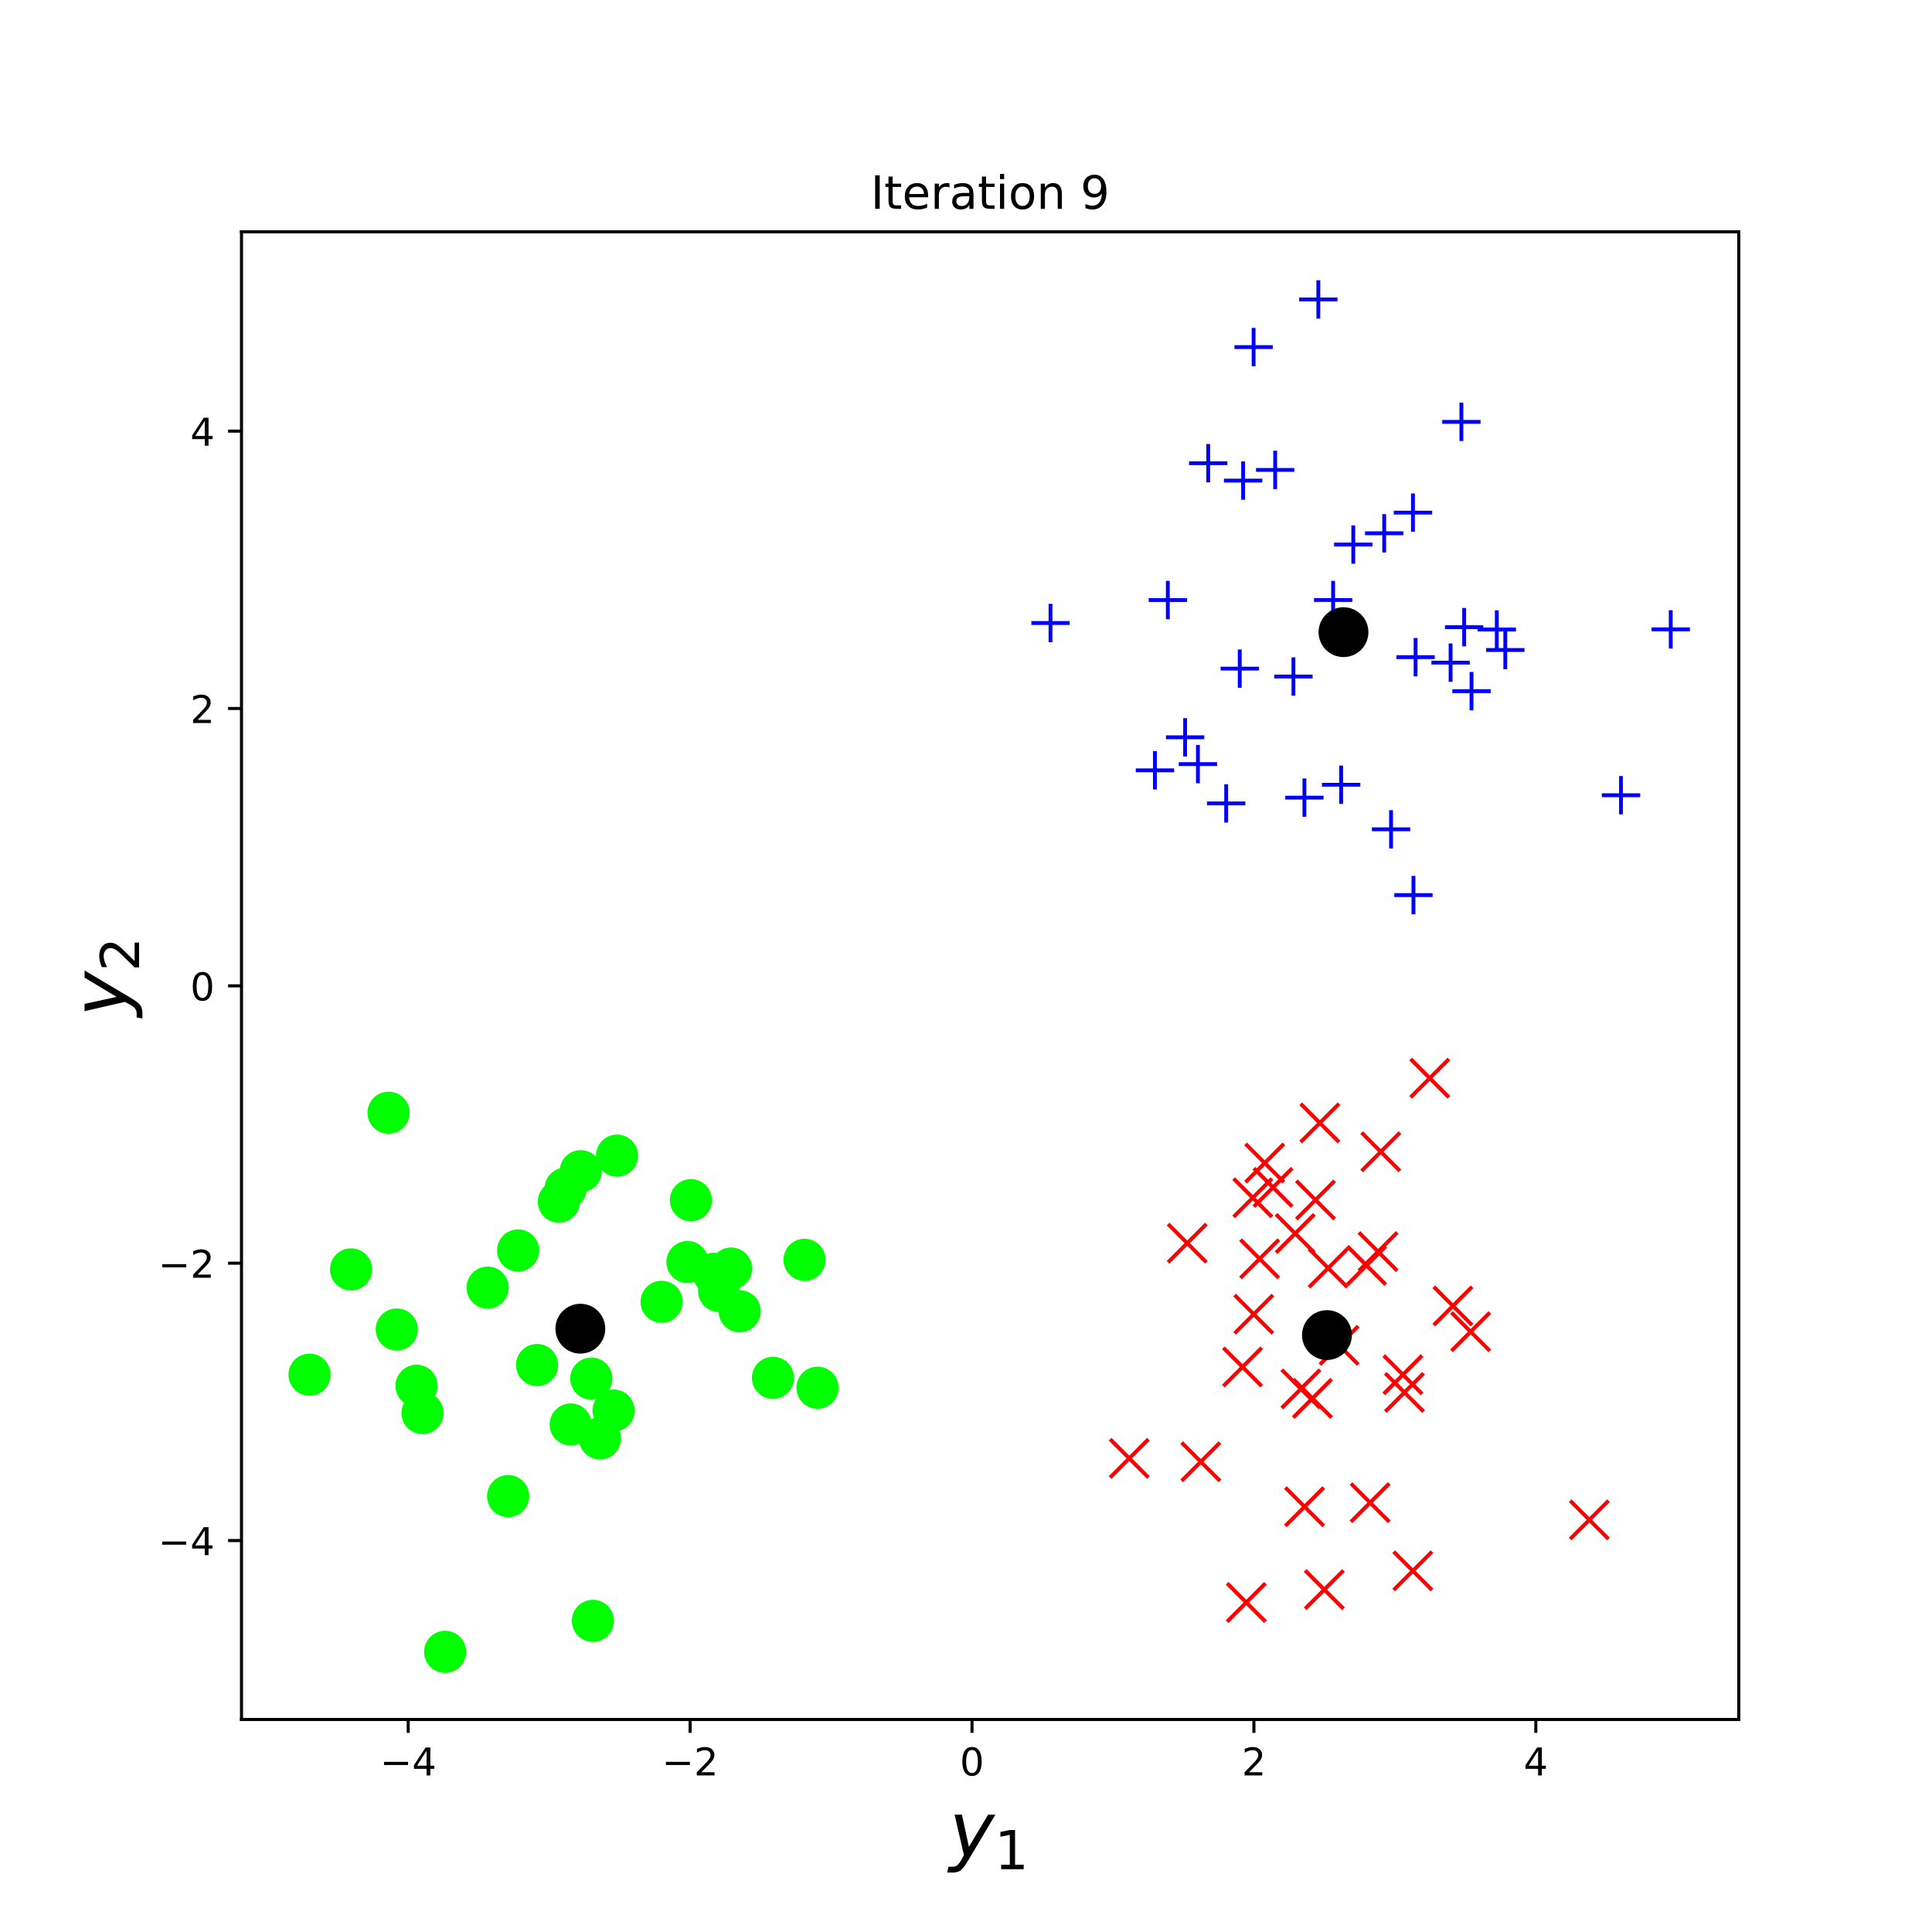
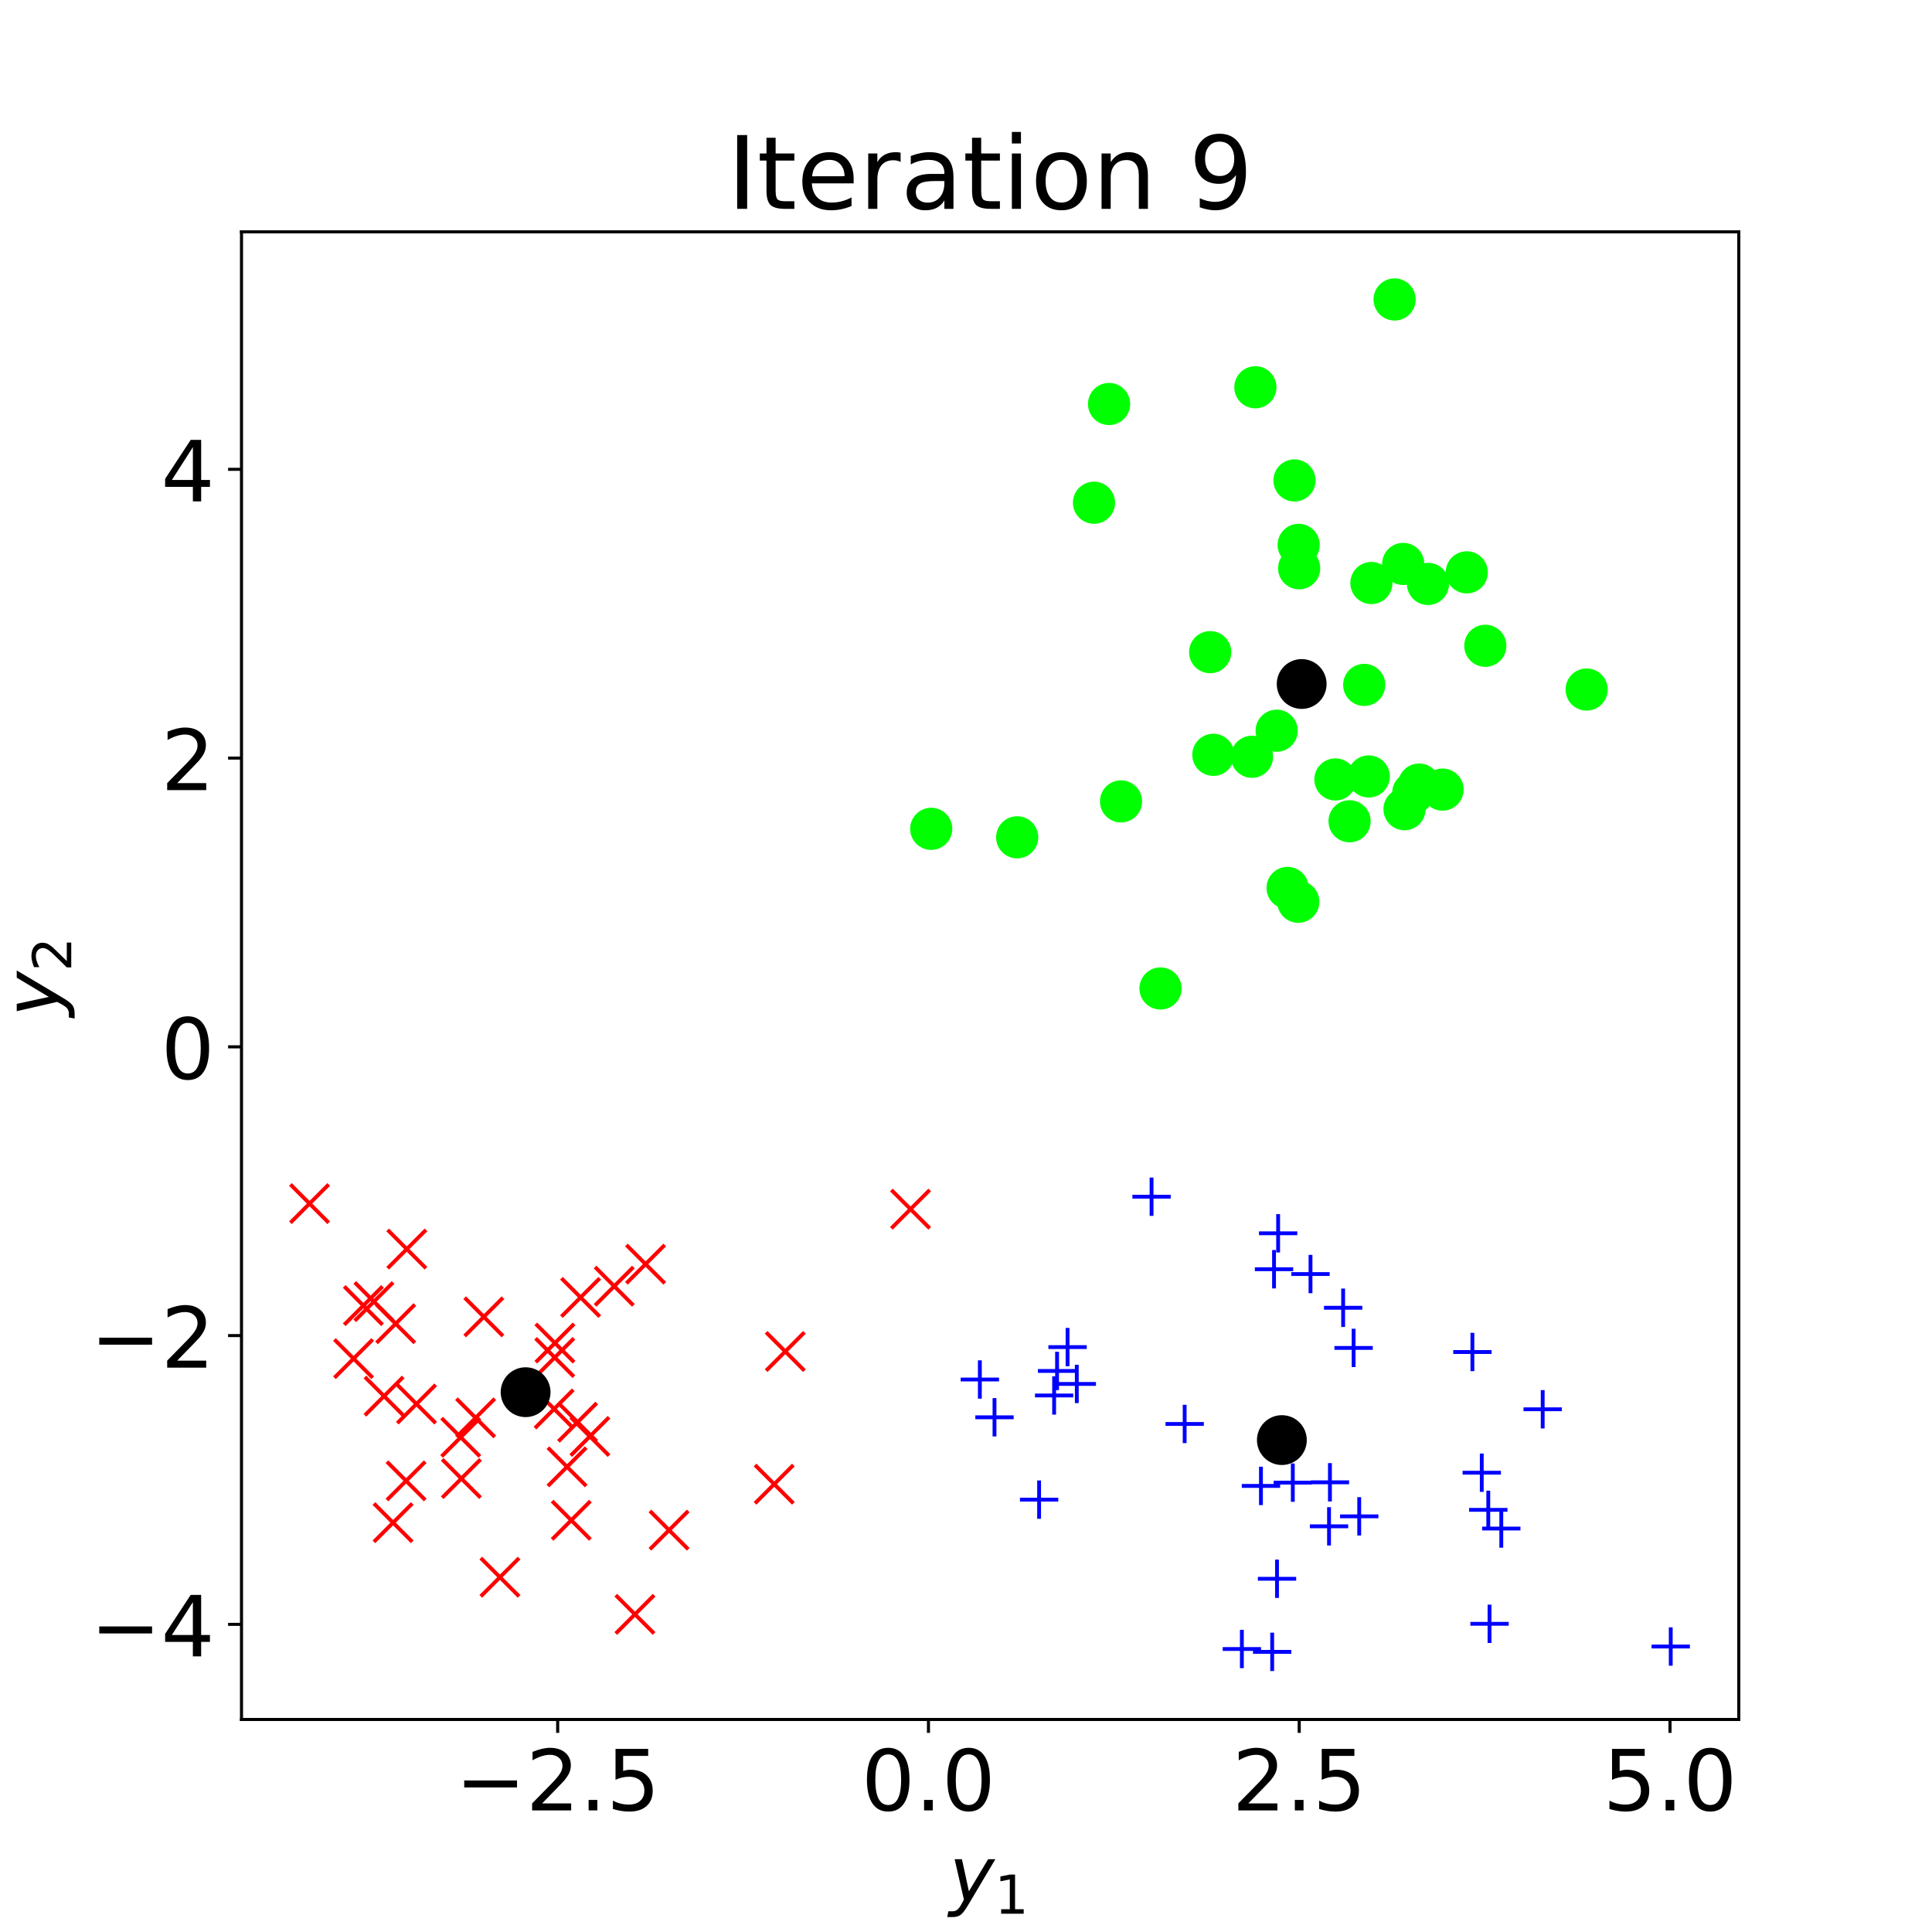
<svg xmlns="http://www.w3.org/2000/svg" xmlns:xlink="http://www.w3.org/1999/xlink" width="504pt" height="504pt" viewBox="0 0 504 504" version="1.1">
  <defs>
    <style type="text/css">*{stroke-linejoin: round; stroke-linecap: butt}</style>
  </defs>
  <g id="figure_1">
    <g id="patch_1">
      <path d="M 0 504  L 504 504  L 504 0  L 0 0  L 0 504  z " style="fill: none" />
    </g>
    <g id="axes_1">
      <g id="patch_2">
        <path d="M 63 448.56  L 453.6 448.56  L 453.6 60.48  L 63 60.48  L 63 448.56  z " style="fill: none" />
      </g>
      <g id="matplotlib.axis_1">
        <g id="xtick_1">
          <g id="line2d_1">
            <defs>
-               <path id="m173b44e9a0" d="M 0 0  L 0 3.5  " style="stroke: #000000; stroke-width: 0.8" />
+               <path id="m9a3b5de19d" d="M 0 0  L 0 3.5  " style="stroke: #000000; stroke-width: 0.8" />
            </defs>
            <g>
-               <use xlink:href="#m173b44e9a0" x="106.492" y="448.56" style="stroke: #000000; stroke-width: 0.8" />
+               <use xlink:href="#m9a3b5de19d" x="145.482" y="448.56" style="stroke: #000000; stroke-width: 0.8" />
            </g>
          </g>
          <g id="text_1">
-             <g transform="translate(99.12061 463.1584) scale(0.1 -0.1)">
+             <g transform="translate(118.7712 472.2766) scale(0.22 -0.22)">
              <defs>
                <path id="DejaVuSans-2212" d="M 678 2272  L 4684 2272  L 4684 1741  L 678 1741  L 678 2272  z " transform="scale(0.015625)" />
-                 <path id="DejaVuSans-34" d="M 2419 4116  L 825 1625  L 2419 1625  L 2419 4116  z M 2253 4666  L 3047 4666  L 3047 1625  L 3713 1625  L 3713 1100  L 3047 1100  L 3047 0  L 2419 0  L 2419 1100  L 313 1100  L 313 1709  L 2253 4666  z " transform="scale(0.015625)" />
-               </defs>
-               <use xlink:href="#DejaVuSans-2212" />
-               <use xlink:href="#DejaVuSans-34" x="83.789" />
-             </g>
-           </g>
-         </g>
-         <g id="xtick_2">
-           <g id="line2d_2">
-             <g>
-               <use xlink:href="#m173b44e9a0" x="180.03" y="448.56" style="stroke: #000000; stroke-width: 0.8" />
-             </g>
-           </g>
-           <g id="text_2">
-             <g transform="translate(172.6587 463.1584) scale(0.1 -0.1)">
-               <defs>
                <path id="DejaVuSans-32" d="M 1228 531  L 3431 531  L 3431 0  L 469 0  L 469 531  Q 828 903 1448 1529  Q 2069 2156 2228 2338  Q 2531 2678 2651 2914  Q 2772 3150 2772 3378  Q 2772 3750 2511 3984  Q 2250 4219 1831 4219  Q 1534 4219 1204 4116  Q 875 4013 500 3803  L 500 4441  Q 881 4594 1212 4672  Q 1544 4750 1819 4750  Q 2544 4750 2975 4387  Q 3406 4025 3406 3419  Q 3406 3131 3298 2873  Q 3191 2616 2906 2266  Q 2828 2175 2409 1742  Q 1991 1309 1228 531  z " transform="scale(0.015625)" />
+                 <path id="DejaVuSans-2e" d="M 684 794  L 1344 794  L 1344 0  L 684 0  L 684 794  z " transform="scale(0.015625)" />
+                 <path id="DejaVuSans-35" d="M 691 4666  L 3169 4666  L 3169 4134  L 1269 4134  L 1269 2991  Q 1406 3038 1543 3061  Q 1681 3084 1819 3084  Q 2600 3084 3056 2656  Q 3513 2228 3513 1497  Q 3513 744 3044 326  Q 2575 -91 1722 -91  Q 1428 -91 1123 -41  Q 819 9 494 109  L 494 744  Q 775 591 1075 516  Q 1375 441 1709 441  Q 2250 441 2565 725  Q 2881 1009 2881 1497  Q 2881 1984 2565 2268  Q 2250 2553 1709 2553  Q 1456 2553 1204 2497  Q 953 2441 691 2322  L 691 4666  z " transform="scale(0.015625)" />
              </defs>
              <use xlink:href="#DejaVuSans-2212" />
              <use xlink:href="#DejaVuSans-32" x="83.789" />
-             </g>
-           </g>
-         </g>
-         <g id="xtick_3">
-           <g id="line2d_3">
-             <g>
-               <use xlink:href="#m173b44e9a0" x="253.568" y="448.56" style="stroke: #000000; stroke-width: 0.8" />
-             </g>
-           </g>
-           <g id="text_3">
-             <g transform="translate(250.3866 463.1584) scale(0.1 -0.1)">
+               <use xlink:href="#DejaVuSans-2e" x="147.412" />
+               <use xlink:href="#DejaVuSans-35" x="179.199" />
+             </g>
+           </g>
+         </g>
+         <g id="xtick_2">
+           <g id="line2d_2">
+             <g>
+               <use xlink:href="#m9a3b5de19d" x="242.205" y="448.56" style="stroke: #000000; stroke-width: 0.8" />
+             </g>
+           </g>
+           <g id="text_2">
+             <g transform="translate(224.7119 472.2766) scale(0.22 -0.22)">
              <defs>
                <path id="DejaVuSans-30" d="M 2034 4250  Q 1547 4250 1301 3770  Q 1056 3291 1056 2328  Q 1056 1369 1301 889  Q 1547 409 2034 409  Q 2525 409 2770 889  Q 3016 1369 3016 2328  Q 3016 3291 2770 3770  Q 2525 4250 2034 4250  z M 2034 4750  Q 2819 4750 3233 4129  Q 3647 3509 3647 2328  Q 3647 1150 3233 529  Q 2819 -91 2034 -91  Q 1250 -91 836 529  Q 422 1150 422 2328  Q 422 3509 836 4129  Q 1250 4750 2034 4750  z " transform="scale(0.015625)" />
              </defs>
              <use xlink:href="#DejaVuSans-30" />
+               <use xlink:href="#DejaVuSans-2e" x="63.623" />
+               <use xlink:href="#DejaVuSans-30" x="95.41" />
+             </g>
+           </g>
+         </g>
+         <g id="xtick_3">
+           <g id="line2d_3">
+             <g>
+               <use xlink:href="#m9a3b5de19d" x="338.928" y="448.56" style="stroke: #000000; stroke-width: 0.8" />
+             </g>
+           </g>
+           <g id="text_3">
+             <g transform="translate(321.435 472.2766) scale(0.22 -0.22)">
+               <use xlink:href="#DejaVuSans-32" />
+               <use xlink:href="#DejaVuSans-2e" x="63.623" />
+               <use xlink:href="#DejaVuSans-35" x="95.41" />
            </g>
          </g>
        </g>
        <g id="xtick_4">
          <g id="line2d_4">
            <g>
-               <use xlink:href="#m173b44e9a0" x="327.106" y="448.56" style="stroke: #000000; stroke-width: 0.8" />
+               <use xlink:href="#m9a3b5de19d" x="435.651" y="448.56" style="stroke: #000000; stroke-width: 0.8" />
            </g>
          </g>
          <g id="text_4">
-             <g transform="translate(323.9247 463.1584) scale(0.1 -0.1)">
-               <use xlink:href="#DejaVuSans-32" />
-             </g>
-           </g>
-         </g>
-         <g id="xtick_5">
-           <g id="line2d_5">
-             <g>
-               <use xlink:href="#m173b44e9a0" x="400.644" y="448.56" style="stroke: #000000; stroke-width: 0.8" />
-             </g>
-           </g>
-           <g id="text_5">
-             <g transform="translate(397.4627 463.1584) scale(0.1 -0.1)">
-               <use xlink:href="#DejaVuSans-34" />
-             </g>
-           </g>
-         </g>
-         <g id="text_6">
-           <g transform="translate(247.6 484.3944) scale(0.2 -0.2)">
+             <g transform="translate(418.158 472.2766) scale(0.22 -0.22)">
+               <use xlink:href="#DejaVuSans-35" />
+               <use xlink:href="#DejaVuSans-2e" x="63.623" />
+               <use xlink:href="#DejaVuSans-30" x="95.41" />
+             </g>
+           </g>
+         </g>
+         <g id="text_5">
+           <g transform="translate(247.6 496.0081) scale(0.2 -0.2)">
            <defs>
              <path id="DejaVuSans-Oblique-79" d="M 1588 -325  Q 1188 -997 936 -1164  Q 684 -1331 294 -1331  L -159 -1331  L -63 -850  L 269 -850  Q 509 -850 678 -719  Q 847 -588 1056 -206  L 1234 128  L 459 3500  L 1069 3500  L 1650 819  L 3256 3500  L 3859 3500  L 1588 -325  z " transform="scale(0.015625)" />
              <path id="DejaVuSans-31" d="M 794 531  L 1825 531  L 1825 4091  L 703 3866  L 703 4441  L 1819 4666  L 2450 4666  L 2450 531  L 3481 531  L 3481 0  L 794 0  L 794 531  z " transform="scale(0.015625)" />
            </defs>
            <use xlink:href="#DejaVuSans-Oblique-79" transform="translate(0 0.3125)" />
            <use xlink:href="#DejaVuSans-31" transform="translate(59.17969 -16.09375) scale(0.7)" />
          </g>
        </g>
      </g>
      <g id="matplotlib.axis_2">
        <g id="ytick_1">
-           <g id="line2d_6">
+           <g id="line2d_5">
            <defs>
-               <path id="m5b0fcaba72" d="M 0 0  L -3.5 0  " style="stroke: #000000; stroke-width: 0.8" />
+               <path id="mc7e57c164e" d="M 0 0  L -3.5 0  " style="stroke: #000000; stroke-width: 0.8" />
            </defs>
            <g>
-               <use xlink:href="#m5b0fcaba72" x="63" y="401.885" style="stroke: #000000; stroke-width: 0.8" />
-             </g>
-           </g>
-           <g id="text_7">
-             <g transform="translate(41.25781 405.6845) scale(0.1 -0.1)">
+               <use xlink:href="#mc7e57c164e" x="63" y="423.74" style="stroke: #000000; stroke-width: 0.8" />
+             </g>
+           </g>
+           <g id="text_6">
+             <g transform="translate(23.56719 432.0988) scale(0.22 -0.22)">
+               <defs>
+                 <path id="DejaVuSans-34" d="M 2419 4116  L 825 1625  L 2419 1625  L 2419 4116  z M 2253 4666  L 3047 4666  L 3047 1625  L 3713 1625  L 3713 1100  L 3047 1100  L 3047 0  L 2419 0  L 2419 1100  L 313 1100  L 313 1709  L 2253 4666  z " transform="scale(0.015625)" />
+               </defs>
              <use xlink:href="#DejaVuSans-2212" />
              <use xlink:href="#DejaVuSans-34" x="83.789" />
            </g>
          </g>
        </g>
        <g id="ytick_2">
-           <g id="line2d_7">
-             <g>
-               <use xlink:href="#m5b0fcaba72" x="63" y="329.53" style="stroke: #000000; stroke-width: 0.8" />
-             </g>
-           </g>
-           <g id="text_8">
-             <g transform="translate(41.25781 333.3295) scale(0.1 -0.1)">
+           <g id="line2d_6">
+             <g>
+               <use xlink:href="#mc7e57c164e" x="63" y="348.414" style="stroke: #000000; stroke-width: 0.8" />
+             </g>
+           </g>
+           <g id="text_7">
+             <g transform="translate(23.56719 356.772) scale(0.22 -0.22)">
              <use xlink:href="#DejaVuSans-2212" />
              <use xlink:href="#DejaVuSans-32" x="83.789" />
            </g>
          </g>
        </g>
        <g id="ytick_3">
+           <g id="line2d_7">
+             <g>
+               <use xlink:href="#mc7e57c164e" x="63" y="273.087" style="stroke: #000000; stroke-width: 0.8" />
+             </g>
+           </g>
+           <g id="text_8">
+             <g transform="translate(42.0025 281.4452) scale(0.22 -0.22)">
+               <use xlink:href="#DejaVuSans-30" />
+             </g>
+           </g>
+         </g>
+         <g id="ytick_4">
          <g id="line2d_8">
            <g>
-               <use xlink:href="#m5b0fcaba72" x="63" y="257.175" style="stroke: #000000; stroke-width: 0.8" />
+               <use xlink:href="#mc7e57c164e" x="63" y="197.76" style="stroke: #000000; stroke-width: 0.8" />
            </g>
          </g>
          <g id="text_9">
-             <g transform="translate(49.6375 260.9744) scale(0.1 -0.1)">
-               <use xlink:href="#DejaVuSans-30" />
-             </g>
-           </g>
-         </g>
-         <g id="ytick_4">
+             <g transform="translate(42.0025 206.1184) scale(0.22 -0.22)">
+               <use xlink:href="#DejaVuSans-32" />
+             </g>
+           </g>
+         </g>
+         <g id="ytick_5">
          <g id="line2d_9">
            <g>
-               <use xlink:href="#m5b0fcaba72" x="63" y="184.82" style="stroke: #000000; stroke-width: 0.8" />
+               <use xlink:href="#mc7e57c164e" x="63" y="122.433" style="stroke: #000000; stroke-width: 0.8" />
            </g>
          </g>
          <g id="text_10">
-             <g transform="translate(49.6375 188.6193) scale(0.1 -0.1)">
-               <use xlink:href="#DejaVuSans-32" />
-             </g>
-           </g>
-         </g>
-         <g id="ytick_5">
-           <g id="line2d_10">
-             <g>
-               <use xlink:href="#m5b0fcaba72" x="63" y="112.465" style="stroke: #000000; stroke-width: 0.8" />
-             </g>
-           </g>
-           <g id="text_11">
-             <g transform="translate(49.6375 116.2642) scale(0.1 -0.1)">
+             <g transform="translate(42.0025 130.7917) scale(0.22 -0.22)">
              <use xlink:href="#DejaVuSans-34" />
            </g>
          </g>
        </g>
-         <g id="text_12">
-           <g transform="translate(33.05781 265.22) rotate(-90) scale(0.2 -0.2)">
+         <g id="text_11">
+           <g transform="translate(15.36719 265.22) rotate(-90) scale(0.2 -0.2)">
            <use xlink:href="#DejaVuSans-Oblique-79" transform="translate(0 0.3125)" />
            <use xlink:href="#DejaVuSans-32" transform="translate(59.17969 -16.09375) scale(0.7)" />
          </g>
        </g>
      </g>
+       <g id="line2d_10">
+         <defs>
+           <path id="mce2ac45ebb" d="M -5 5  L 5 -5  M -5 -5  L 5 5  " style="stroke: #ff0000" />
+         </defs>
+         <g clip-path="url(#pfee8e8f209)">
+           <use xlink:href="#mce2ac45ebb" x="80.755" y="313.983" style="fill: #ff0000; stroke: #ff0000" />
+           <use xlink:href="#mce2ac45ebb" x="106.123" y="325.842" style="fill: #ff0000; stroke: #ff0000" />
+           <use xlink:href="#mce2ac45ebb" x="151.458" y="338.456" style="fill: #ff0000; stroke: #ff0000" />
+           <use xlink:href="#mce2ac45ebb" x="160.236" y="335.532" style="fill: #ff0000; stroke: #ff0000" />
+           <use xlink:href="#mce2ac45ebb" x="97.544" y="339.553" style="fill: #ff0000; stroke: #ff0000" />
+           <use xlink:href="#mce2ac45ebb" x="165.638" y="421.133" style="fill: #ff0000; stroke: #ff0000" />
+           <use xlink:href="#mce2ac45ebb" x="201.968" y="387.176" style="fill: #ff0000; stroke: #ff0000" />
+           <use xlink:href="#mce2ac45ebb" x="120.193" y="374.937" style="fill: #ff0000; stroke: #ff0000" />
+           <use xlink:href="#mce2ac45ebb" x="144.713" y="354.129" style="fill: #ff0000; stroke: #ff0000" />
+           <use xlink:href="#mce2ac45ebb" x="144.769" y="350.359" style="fill: #ff0000; stroke: #ff0000" />
+           <use xlink:href="#mce2ac45ebb" x="204.854" y="352.562" style="fill: #ff0000; stroke: #ff0000" />
+           <use xlink:href="#mce2ac45ebb" x="108.648" y="366.253" style="fill: #ff0000; stroke: #ff0000" />
+           <use xlink:href="#mce2ac45ebb" x="92.234" y="354.42" style="fill: #ff0000; stroke: #ff0000" />
+           <use xlink:href="#mce2ac45ebb" x="103.222" y="345.316" style="fill: #ff0000; stroke: #ff0000" />
+           <use xlink:href="#mce2ac45ebb" x="153.877" y="374.718" style="fill: #ff0000; stroke: #ff0000" />
+           <use xlink:href="#mce2ac45ebb" x="124.075" y="369.872" style="fill: #ff0000; stroke: #ff0000" />
+           <use xlink:href="#mce2ac45ebb" x="102.544" y="397.218" style="fill: #ff0000; stroke: #ff0000" />
+           <use xlink:href="#mce2ac45ebb" x="130.416" y="411.446" style="fill: #ff0000; stroke: #ff0000" />
+           <use xlink:href="#mce2ac45ebb" x="100.187" y="364.207" style="fill: #ff0000; stroke: #ff0000" />
+           <use xlink:href="#mce2ac45ebb" x="120.358" y="385.708" style="fill: #ff0000; stroke: #ff0000" />
+           <use xlink:href="#mce2ac45ebb" x="150.677" y="371.005" style="fill: #ff0000; stroke: #ff0000" />
+           <use xlink:href="#mce2ac45ebb" x="147.925" y="382.656" style="fill: #ff0000; stroke: #ff0000" />
+           <use xlink:href="#mce2ac45ebb" x="144.554" y="367.555" style="fill: #ff0000; stroke: #ff0000" />
+           <use xlink:href="#mce2ac45ebb" x="94.791" y="340.59" style="fill: #ff0000; stroke: #ff0000" />
+           <use xlink:href="#mce2ac45ebb" x="237.531" y="315.43" style="fill: #ff0000; stroke: #ff0000" />
+           <use xlink:href="#mce2ac45ebb" x="105.936" y="386.308" style="fill: #ff0000; stroke: #ff0000" />
+           <use xlink:href="#mce2ac45ebb" x="168.411" y="329.776" style="fill: #ff0000; stroke: #ff0000" />
+           <use xlink:href="#mce2ac45ebb" x="126.216" y="343.526" style="fill: #ff0000; stroke: #ff0000" />
+           <use xlink:href="#mce2ac45ebb" x="149.022" y="396.592" style="fill: #ff0000; stroke: #ff0000" />
+           <use xlink:href="#mce2ac45ebb" x="174.541" y="399.163" style="fill: #ff0000; stroke: #ff0000" />
+         </g>
+       </g>
      <g id="line2d_11">
        <defs>
-           <path id="m27176078f1" d="M -5 5  L 5 -5  M -5 -5  L 5 5  " style="stroke: #ff0000" />
+           <path id="m5861efdb1b" d="M 0 5  C 1.326 5 2.598 4.473 3.536 3.536  C 4.473 2.598 5 1.326 5 0  C 5 -1.326 4.473 -2.598 3.536 -3.536  C 2.598 -4.473 1.326 -5 0 -5  C -1.326 -5 -2.598 -4.473 -3.536 -3.536  C -4.473 -2.598 -5 -1.326 -5 0  C -5 1.326 -4.473 2.598 -3.536 3.536  C -2.598 4.473 -1.326 5 0 5  z " style="stroke: #00ff00" />
        </defs>
-         <g clip-path="url(#p0bd01f7eab)">
-           <use xlink:href="#m27176078f1" x="343.177" y="313.03" style="fill: #ff0000; stroke: #ff0000" />
-           <use xlink:href="#m27176078f1" x="329.929" y="303.399" style="fill: #ff0000; stroke: #ff0000" />
-           <use xlink:href="#m27176078f1" x="359.493" y="326.508" style="fill: #ff0000; stroke: #ff0000" />
-           <use xlink:href="#m27176078f1" x="326.811" y="312.461" style="fill: #ff0000; stroke: #ff0000" />
-           <use xlink:href="#m27176078f1" x="327.068" y="342.84" style="fill: #ff0000; stroke: #ff0000" />
-           <use xlink:href="#m27176078f1" x="349.322" y="350.949" style="fill: #ff0000; stroke: #ff0000" />
-           <use xlink:href="#m27176078f1" x="328.606" y="328.388" style="fill: #ff0000; stroke: #ff0000" />
-           <use xlink:href="#m27176078f1" x="372.982" y="281.261" style="fill: #ff0000; stroke: #ff0000" />
-           <use xlink:href="#m27176078f1" x="342.373" y="364.794" style="fill: #ff0000; stroke: #ff0000" />
-           <use xlink:href="#m27176078f1" x="357.422" y="392.001" style="fill: #ff0000; stroke: #ff0000" />
-           <use xlink:href="#m27176078f1" x="294.593" y="380.44" style="fill: #ff0000; stroke: #ff0000" />
-           <use xlink:href="#m27176078f1" x="337.881" y="321.783" style="fill: #ff0000; stroke: #ff0000" />
-           <use xlink:href="#m27176078f1" x="366.382" y="363.246" style="fill: #ff0000; stroke: #ff0000" />
-           <use xlink:href="#m27176078f1" x="313.257" y="381.326" style="fill: #ff0000; stroke: #ff0000" />
-           <use xlink:href="#m27176078f1" x="339.362" y="362.32" style="fill: #ff0000; stroke: #ff0000" />
-           <use xlink:href="#m27176078f1" x="325.119" y="418.034" style="fill: #ff0000; stroke: #ff0000" />
-           <use xlink:href="#m27176078f1" x="345.472" y="414.684" style="fill: #ff0000; stroke: #ff0000" />
-           <use xlink:href="#m27176078f1" x="309.716" y="324.311" style="fill: #ff0000; stroke: #ff0000" />
-           <use xlink:href="#m27176078f1" x="332.092" y="309.755" style="fill: #ff0000; stroke: #ff0000" />
-           <use xlink:href="#m27176078f1" x="344.304" y="292.938" style="fill: #ff0000; stroke: #ff0000" />
-           <use xlink:href="#m27176078f1" x="346.483" y="330.8" style="fill: #ff0000; stroke: #ff0000" />
-           <use xlink:href="#m27176078f1" x="324.14" y="356.599" style="fill: #ff0000; stroke: #ff0000" />
-           <use xlink:href="#m27176078f1" x="368.564" y="409.783" style="fill: #ff0000; stroke: #ff0000" />
-           <use xlink:href="#m27176078f1" x="383.646" y="347.402" style="fill: #ff0000; stroke: #ff0000" />
-           <use xlink:href="#m27176078f1" x="414.615" y="396.48" style="fill: #ff0000; stroke: #ff0000" />
-           <use xlink:href="#m27176078f1" x="356.493" y="330.116" style="fill: #ff0000; stroke: #ff0000" />
-           <use xlink:href="#m27176078f1" x="340.318" y="393.059" style="fill: #ff0000; stroke: #ff0000" />
-           <use xlink:href="#m27176078f1" x="365.976" y="358.621" style="fill: #ff0000; stroke: #ff0000" />
-           <use xlink:href="#m27176078f1" x="360.205" y="300.464" style="fill: #ff0000; stroke: #ff0000" />
-           <use xlink:href="#m27176078f1" x="379.021" y="340.682" style="fill: #ff0000; stroke: #ff0000" />
+         <g clip-path="url(#pfee8e8f209)">
+           <use xlink:href="#m5861efdb1b" x="413.905" y="179.878" style="fill: #00ff00; stroke: #00ff00" />
+           <use xlink:href="#m5861efdb1b" x="370.202" y="204.669" style="fill: #00ff00; stroke: #00ff00" />
+           <use xlink:href="#m5861efdb1b" x="333.043" y="190.624" style="fill: #00ff00; stroke: #00ff00" />
+           <use xlink:href="#m5861efdb1b" x="348.366" y="203.334" style="fill: #00ff00; stroke: #00ff00" />
+           <use xlink:href="#m5861efdb1b" x="292.441" y="209.061" style="fill: #00ff00; stroke: #00ff00" />
+           <use xlink:href="#m5861efdb1b" x="337.694" y="125.333" style="fill: #00ff00; stroke: #00ff00" />
+           <use xlink:href="#m5861efdb1b" x="338.783" y="142.145" style="fill: #00ff00; stroke: #00ff00" />
+           <use xlink:href="#m5861efdb1b" x="327.488" y="101.03" style="fill: #00ff00; stroke: #00ff00" />
+           <use xlink:href="#m5861efdb1b" x="289.323" y="105.39" style="fill: #00ff00; stroke: #00ff00" />
+           <use xlink:href="#m5861efdb1b" x="382.639" y="149.31" style="fill: #00ff00; stroke: #00ff00" />
+           <use xlink:href="#m5861efdb1b" x="368.672" y="206.818" style="fill: #00ff00; stroke: #00ff00" />
+           <use xlink:href="#m5861efdb1b" x="355.881" y="178.672" style="fill: #00ff00; stroke: #00ff00" />
+           <use xlink:href="#m5861efdb1b" x="315.695" y="170.131" style="fill: #00ff00; stroke: #00ff00" />
+           <use xlink:href="#m5861efdb1b" x="265.352" y="218.432" style="fill: #00ff00; stroke: #00ff00" />
+           <use xlink:href="#m5861efdb1b" x="366.395" y="211.093" style="fill: #00ff00; stroke: #00ff00" />
+           <use xlink:href="#m5861efdb1b" x="357.065" y="202.552" style="fill: #00ff00; stroke: #00ff00" />
+           <use xlink:href="#m5861efdb1b" x="335.888" y="231.633" style="fill: #00ff00; stroke: #00ff00" />
+           <use xlink:href="#m5861efdb1b" x="316.521" y="196.906" style="fill: #00ff00; stroke: #00ff00" />
+           <use xlink:href="#m5861efdb1b" x="285.39" y="131.148" style="fill: #00ff00; stroke: #00ff00" />
+           <use xlink:href="#m5861efdb1b" x="242.927" y="216.216" style="fill: #00ff00; stroke: #00ff00" />
+           <use xlink:href="#m5861efdb1b" x="326.605" y="197.421" style="fill: #00ff00; stroke: #00ff00" />
+           <use xlink:href="#m5861efdb1b" x="338.684" y="235.241" style="fill: #00ff00; stroke: #00ff00" />
+           <use xlink:href="#m5861efdb1b" x="376.319" y="205.979" style="fill: #00ff00; stroke: #00ff00" />
+           <use xlink:href="#m5861efdb1b" x="366.051" y="147.11" style="fill: #00ff00; stroke: #00ff00" />
+           <use xlink:href="#m5861efdb1b" x="363.81" y="78.12" style="fill: #00ff00; stroke: #00ff00" />
+           <use xlink:href="#m5861efdb1b" x="357.756" y="152.092" style="fill: #00ff00; stroke: #00ff00" />
+           <use xlink:href="#m5861efdb1b" x="387.474" y="168.467" style="fill: #00ff00; stroke: #00ff00" />
+           <use xlink:href="#m5861efdb1b" x="352.06" y="214.247" style="fill: #00ff00; stroke: #00ff00" />
+           <use xlink:href="#m5861efdb1b" x="372.525" y="152.329" style="fill: #00ff00; stroke: #00ff00" />
+           <use xlink:href="#m5861efdb1b" x="338.914" y="148.247" style="fill: #00ff00; stroke: #00ff00" />
+           <use xlink:href="#m5861efdb1b" x="302.74" y="257.862" style="fill: #00ff00; stroke: #00ff00" />
        </g>
      </g>
      <g id="line2d_12">
        <defs>
-           <path id="m257a73aa41" d="M 0 5  C 1.326 5 2.598 4.473 3.536 3.536  C 4.473 2.598 5 1.326 5 0  C 5 -1.326 4.473 -2.598 3.536 -3.536  C 2.598 -4.473 1.326 -5 0 -5  C -1.326 -5 -2.598 -4.473 -3.536 -3.536  C -4.473 -2.598 -5 -1.326 -5 0  C -5 1.326 -4.473 2.598 -3.536 3.536  C -2.598 4.473 -1.326 5 0 5  z " style="stroke: #00ff00" />
+           <path id="m7ef0d3b7e0" d="M -5 0  L 5 0  M 0 5  L 0 -5  " style="stroke: #0000ff" />
        </defs>
-         <g clip-path="url(#p0bd01f7eab)">
-           <use xlink:href="#m257a73aa41" x="154.262" y="359.632" style="fill: #00ff00; stroke: #00ff00" />
-           <use xlink:href="#m257a73aa41" x="91.585" y="331.153" style="fill: #00ff00; stroke: #00ff00" />
-           <use xlink:href="#m257a73aa41" x="172.596" y="339.605" style="fill: #00ff00; stroke: #00ff00" />
-           <use xlink:href="#m257a73aa41" x="156.524" y="375.246" style="fill: #00ff00; stroke: #00ff00" />
-           <use xlink:href="#m257a73aa41" x="132.558" y="390.291" style="fill: #00ff00; stroke: #00ff00" />
-           <use xlink:href="#m257a73aa41" x="186.228" y="332.3" style="fill: #00ff00; stroke: #00ff00" />
-           <use xlink:href="#m257a73aa41" x="135.153" y="326.203" style="fill: #00ff00; stroke: #00ff00" />
-           <use xlink:href="#m257a73aa41" x="116.121" y="430.92" style="fill: #00ff00; stroke: #00ff00" />
-           <use xlink:href="#m257a73aa41" x="140.105" y="356.097" style="fill: #00ff00; stroke: #00ff00" />
-           <use xlink:href="#m257a73aa41" x="127.206" y="335.903" style="fill: #00ff00; stroke: #00ff00" />
-           <use xlink:href="#m257a73aa41" x="187.585" y="336.776" style="fill: #00ff00; stroke: #00ff00" />
-           <use xlink:href="#m257a73aa41" x="190.708" y="330.936" style="fill: #00ff00; stroke: #00ff00" />
-           <use xlink:href="#m257a73aa41" x="108.662" y="361.513" style="fill: #00ff00; stroke: #00ff00" />
-           <use xlink:href="#m257a73aa41" x="154.675" y="422.833" style="fill: #00ff00; stroke: #00ff00" />
-           <use xlink:href="#m257a73aa41" x="103.505" y="346.824" style="fill: #00ff00; stroke: #00ff00" />
-           <use xlink:href="#m257a73aa41" x="147.558" y="310.069" style="fill: #00ff00; stroke: #00ff00" />
-           <use xlink:href="#m257a73aa41" x="160.965" y="301.48" style="fill: #00ff00; stroke: #00ff00" />
-           <use xlink:href="#m257a73aa41" x="201.651" y="359.432" style="fill: #00ff00; stroke: #00ff00" />
-           <use xlink:href="#m257a73aa41" x="213.26" y="362.015" style="fill: #00ff00; stroke: #00ff00" />
-           <use xlink:href="#m257a73aa41" x="209.882" y="328.657" style="fill: #00ff00; stroke: #00ff00" />
-           <use xlink:href="#m257a73aa41" x="179.343" y="329.232" style="fill: #00ff00; stroke: #00ff00" />
-           <use xlink:href="#m257a73aa41" x="192.962" y="342.072" style="fill: #00ff00; stroke: #00ff00" />
-           <use xlink:href="#m257a73aa41" x="160.067" y="367.972" style="fill: #00ff00; stroke: #00ff00" />
-           <use xlink:href="#m257a73aa41" x="101.364" y="290.277" style="fill: #00ff00; stroke: #00ff00" />
-           <use xlink:href="#m257a73aa41" x="148.883" y="371.611" style="fill: #00ff00; stroke: #00ff00" />
-           <use xlink:href="#m257a73aa41" x="180.244" y="313.095" style="fill: #00ff00; stroke: #00ff00" />
-           <use xlink:href="#m257a73aa41" x="110.226" y="368.623" style="fill: #00ff00; stroke: #00ff00" />
-           <use xlink:href="#m257a73aa41" x="145.796" y="313.492" style="fill: #00ff00; stroke: #00ff00" />
-           <use xlink:href="#m257a73aa41" x="151.489" y="305.539" style="fill: #00ff00; stroke: #00ff00" />
-           <use xlink:href="#m257a73aa41" x="80.755" y="358.617" style="fill: #00ff00; stroke: #00ff00" />
+         <g clip-path="url(#pfee8e8f209)">
+           <use xlink:href="#m7ef0d3b7e0" x="275.757" y="357.635" style="fill: #0000ff; stroke: #0000ff" />
+           <use xlink:href="#m7ef0d3b7e0" x="388.248" y="393.87" style="fill: #0000ff; stroke: #0000ff" />
+           <use xlink:href="#m7ef0d3b7e0" x="386.547" y="384.184" style="fill: #0000ff; stroke: #0000ff" />
+           <use xlink:href="#m7ef0d3b7e0" x="278.494" y="351.417" style="fill: #0000ff; stroke: #0000ff" />
+           <use xlink:href="#m7ef0d3b7e0" x="435.845" y="429.522" style="fill: #0000ff; stroke: #0000ff" />
+           <use xlink:href="#m7ef0d3b7e0" x="353.116" y="351.631" style="fill: #0000ff; stroke: #0000ff" />
+           <use xlink:href="#m7ef0d3b7e0" x="280.904" y="361.026" style="fill: #0000ff; stroke: #0000ff" />
+           <use xlink:href="#m7ef0d3b7e0" x="274.991" y="364.037" style="fill: #0000ff; stroke: #0000ff" />
+           <use xlink:href="#m7ef0d3b7e0" x="271.07" y="391.213" style="fill: #0000ff; stroke: #0000ff" />
+           <use xlink:href="#m7ef0d3b7e0" x="300.407" y="312.182" style="fill: #0000ff; stroke: #0000ff" />
+           <use xlink:href="#m7ef0d3b7e0" x="328.943" y="387.63" style="fill: #0000ff; stroke: #0000ff" />
+           <use xlink:href="#m7ef0d3b7e0" x="323.966" y="430.173" style="fill: #0000ff; stroke: #0000ff" />
+           <use xlink:href="#m7ef0d3b7e0" x="346.704" y="398.169" style="fill: #0000ff; stroke: #0000ff" />
+           <use xlink:href="#m7ef0d3b7e0" x="255.613" y="359.868" style="fill: #0000ff; stroke: #0000ff" />
+           <use xlink:href="#m7ef0d3b7e0" x="333.426" y="321.727" style="fill: #0000ff; stroke: #0000ff" />
+           <use xlink:href="#m7ef0d3b7e0" x="309.042" y="371.468" style="fill: #0000ff; stroke: #0000ff" />
+           <use xlink:href="#m7ef0d3b7e0" x="346.939" y="386.688" style="fill: #0000ff; stroke: #0000ff" />
+           <use xlink:href="#m7ef0d3b7e0" x="331.874" y="430.92" style="fill: #0000ff; stroke: #0000ff" />
+           <use xlink:href="#m7ef0d3b7e0" x="333.133" y="411.858" style="fill: #0000ff; stroke: #0000ff" />
+           <use xlink:href="#m7ef0d3b7e0" x="332.357" y="331.101" style="fill: #0000ff; stroke: #0000ff" />
+           <use xlink:href="#m7ef0d3b7e0" x="350.385" y="341.154" style="fill: #0000ff; stroke: #0000ff" />
+           <use xlink:href="#m7ef0d3b7e0" x="337.252" y="386.773" style="fill: #0000ff; stroke: #0000ff" />
+           <use xlink:href="#m7ef0d3b7e0" x="391.642" y="398.748" style="fill: #0000ff; stroke: #0000ff" />
+           <use xlink:href="#m7ef0d3b7e0" x="354.579" y="395.564" style="fill: #0000ff; stroke: #0000ff" />
+           <use xlink:href="#m7ef0d3b7e0" x="388.572" y="423.6" style="fill: #0000ff; stroke: #0000ff" />
+           <use xlink:href="#m7ef0d3b7e0" x="402.441" y="367.637" style="fill: #0000ff; stroke: #0000ff" />
+           <use xlink:href="#m7ef0d3b7e0" x="259.435" y="369.726" style="fill: #0000ff; stroke: #0000ff" />
+           <use xlink:href="#m7ef0d3b7e0" x="384.103" y="352.698" style="fill: #0000ff; stroke: #0000ff" />
+           <use xlink:href="#m7ef0d3b7e0" x="341.871" y="332.356" style="fill: #0000ff; stroke: #0000ff" />
        </g>
      </g>
      <g id="line2d_13">
        <defs>
-           <path id="m6bd0814feb" d="M -5 0  L 5 0  M 0 5  L 0 -5  " style="stroke: #0000ff" />
+           <path id="mcb25597d6f" d="M 0 6  C 1.591 6 3.117 5.368 4.243 4.243  C 5.368 3.117 6 1.591 6 0  C 6 -1.591 5.368 -3.117 4.243 -4.243  C 3.117 -5.368 1.591 -6 0 -6  C -1.591 -6 -3.117 -5.368 -4.243 -4.243  C -5.368 -3.117 -6 -1.591 -6 0  C -6 1.591 -5.368 3.117 -4.243 4.243  C -3.117 5.368 -1.591 6 0 6  z " style="stroke: #000000" />
        </defs>
-         <g clip-path="url(#p0bd01f7eab)">
-           <use xlink:href="#m6bd0814feb" x="301.286" y="200.956" style="fill: #0000ff; stroke: #0000ff" />
-           <use xlink:href="#m6bd0814feb" x="315.19" y="120.836" style="fill: #0000ff; stroke: #0000ff" />
-           <use xlink:href="#m6bd0814feb" x="392.686" y="169.568" style="fill: #0000ff; stroke: #0000ff" />
-           <use xlink:href="#m6bd0814feb" x="435.845" y="164.178" style="fill: #0000ff; stroke: #0000ff" />
-           <use xlink:href="#m6bd0814feb" x="337.416" y="176.487" style="fill: #0000ff; stroke: #0000ff" />
-           <use xlink:href="#m6bd0814feb" x="312.502" y="199.329" style="fill: #0000ff; stroke: #0000ff" />
-           <use xlink:href="#m6bd0814feb" x="422.868" y="207.451" style="fill: #0000ff; stroke: #0000ff" />
-           <use xlink:href="#m6bd0814feb" x="319.872" y="209.584" style="fill: #0000ff; stroke: #0000ff" />
-           <use xlink:href="#m6bd0814feb" x="383.874" y="180.303" style="fill: #0000ff; stroke: #0000ff" />
-           <use xlink:href="#m6bd0814feb" x="332.654" y="122.585" style="fill: #0000ff; stroke: #0000ff" />
-           <use xlink:href="#m6bd0814feb" x="323.413" y="174.426" style="fill: #0000ff; stroke: #0000ff" />
-           <use xlink:href="#m6bd0814feb" x="327.028" y="90.543" style="fill: #0000ff; stroke: #0000ff" />
-           <use xlink:href="#m6bd0814feb" x="353.032" y="142.055" style="fill: #0000ff; stroke: #0000ff" />
-           <use xlink:href="#m6bd0814feb" x="340.282" y="208.075" style="fill: #0000ff; stroke: #0000ff" />
-           <use xlink:href="#m6bd0814feb" x="390.471" y="164.215" style="fill: #0000ff; stroke: #0000ff" />
-           <use xlink:href="#m6bd0814feb" x="274.049" y="162.523" style="fill: #0000ff; stroke: #0000ff" />
-           <use xlink:href="#m6bd0814feb" x="324.29" y="125.373" style="fill: #0000ff; stroke: #0000ff" />
-           <use xlink:href="#m6bd0814feb" x="381.95" y="163.61" style="fill: #0000ff; stroke: #0000ff" />
-           <use xlink:href="#m6bd0814feb" x="368.727" y="233.499" style="fill: #0000ff; stroke: #0000ff" />
-           <use xlink:href="#m6bd0814feb" x="347.769" y="156.519" style="fill: #0000ff; stroke: #0000ff" />
-           <use xlink:href="#m6bd0814feb" x="309.163" y="192.336" style="fill: #0000ff; stroke: #0000ff" />
-           <use xlink:href="#m6bd0814feb" x="304.653" y="156.539" style="fill: #0000ff; stroke: #0000ff" />
-           <use xlink:href="#m6bd0814feb" x="368.595" y="133.725" style="fill: #0000ff; stroke: #0000ff" />
-           <use xlink:href="#m6bd0814feb" x="369.282" y="171.428" style="fill: #0000ff; stroke: #0000ff" />
-           <use xlink:href="#m6bd0814feb" x="362.883" y="216.34" style="fill: #0000ff; stroke: #0000ff" />
-           <use xlink:href="#m6bd0814feb" x="378.418" y="172.863" style="fill: #0000ff; stroke: #0000ff" />
-           <use xlink:href="#m6bd0814feb" x="361.1" y="139.113" style="fill: #0000ff; stroke: #0000ff" />
-           <use xlink:href="#m6bd0814feb" x="343.91" y="78.12" style="fill: #0000ff; stroke: #0000ff" />
-           <use xlink:href="#m6bd0814feb" x="349.864" y="204.72" style="fill: #0000ff; stroke: #0000ff" />
-           <use xlink:href="#m6bd0814feb" x="381.233" y="110.053" style="fill: #0000ff; stroke: #0000ff" />
-         </g>
-       </g>
-       <g id="line2d_14">
-         <defs>
-           <path id="mb134592c31" d="M 0 6  C 1.591 6 3.117 5.368 4.243 4.243  C 5.368 3.117 6 1.591 6 0  C 6 -1.591 5.368 -3.117 4.243 -4.243  C 3.117 -5.368 1.591 -6 0 -6  C -1.591 -6 -3.117 -5.368 -4.243 -4.243  C -5.368 -3.117 -6 -1.591 -6 0  C -6 1.591 -5.368 3.117 -4.243 4.243  C -3.117 5.368 -1.591 6 0 6  z " style="stroke: #000000" />
-         </defs>
-         <g clip-path="url(#p0bd01f7eab)">
-           <use xlink:href="#mb134592c31" x="346.161" y="348.282" style="stroke: #000000" />
-           <use xlink:href="#mb134592c31" x="151.397" y="346.614" style="stroke: #000000" />
-           <use xlink:href="#mb134592c31" x="350.477" y="164.912" style="stroke: #000000" />
+         <g clip-path="url(#pfee8e8f209)">
+           <use xlink:href="#mcb25597d6f" x="137.114" y="363.181" style="stroke: #000000" />
+           <use xlink:href="#mcb25597d6f" x="339.568" y="178.435" style="stroke: #000000" />
+           <use xlink:href="#mcb25597d6f" x="334.402" y="375.675" style="stroke: #000000" />
        </g>
      </g>
      <g id="patch_3">
        <path d="M 63 448.56  L 63 60.48  " style="fill: none; stroke: #000000; stroke-width: 0.8; stroke-linejoin: miter; stroke-linecap: square" />
      </g>
      <g id="patch_4">
        <path d="M 453.6 448.56  L 453.6 60.48  " style="fill: none; stroke: #000000; stroke-width: 0.8; stroke-linejoin: miter; stroke-linecap: square" />
      </g>
      <g id="patch_5">
        <path d="M 63 448.56  L 453.6 448.56  " style="fill: none; stroke: #000000; stroke-width: 0.8; stroke-linejoin: miter; stroke-linecap: square" />
      </g>
      <g id="patch_6">
        <path d="M 63 60.48  L 453.6 60.48  " style="fill: none; stroke: #000000; stroke-width: 0.8; stroke-linejoin: miter; stroke-linecap: square" />
      </g>
-       <g id="text_13">
-         <g transform="translate(227.1253 54.48) scale(0.12 -0.12)">
+       <g id="text_12">
+         <g transform="translate(189.7157 54.48) scale(0.264 -0.264)">
          <defs>
            <path id="DejaVuSans-49" d="M 628 4666  L 1259 4666  L 1259 0  L 628 0  L 628 4666  z " transform="scale(0.015625)" />
            <path id="DejaVuSans-74" d="M 1172 4494  L 1172 3500  L 2356 3500  L 2356 3053  L 1172 3053  L 1172 1153  Q 1172 725 1289 603  Q 1406 481 1766 481  L 2356 481  L 2356 0  L 1766 0  Q 1100 0 847 248  Q 594 497 594 1153  L 594 3053  L 172 3053  L 172 3500  L 594 3500  L 594 4494  L 1172 4494  z " transform="scale(0.015625)" />
            <path id="DejaVuSans-65" d="M 3597 1894  L 3597 1613  L 953 1613  Q 991 1019 1311 708  Q 1631 397 2203 397  Q 2534 397 2845 478  Q 3156 559 3463 722  L 3463 178  Q 3153 47 2828 -22  Q 2503 -91 2169 -91  Q 1331 -91 842 396  Q 353 884 353 1716  Q 353 2575 817 3079  Q 1281 3584 2069 3584  Q 2775 3584 3186 3129  Q 3597 2675 3597 1894  z M 3022 2063  Q 3016 2534 2758 2815  Q 2500 3097 2075 3097  Q 1594 3097 1305 2825  Q 1016 2553 972 2059  L 3022 2063  z " transform="scale(0.015625)" />
            <path id="DejaVuSans-72" d="M 2631 2963  Q 2534 3019 2420 3045  Q 2306 3072 2169 3072  Q 1681 3072 1420 2755  Q 1159 2438 1159 1844  L 1159 0  L 581 0  L 581 3500  L 1159 3500  L 1159 2956  Q 1341 3275 1631 3429  Q 1922 3584 2338 3584  Q 2397 3584 2469 3576  Q 2541 3569 2628 3553  L 2631 2963  z " transform="scale(0.015625)" />
            <path id="DejaVuSans-61" d="M 2194 1759  Q 1497 1759 1228 1600  Q 959 1441 959 1056  Q 959 750 1161 570  Q 1363 391 1709 391  Q 2188 391 2477 730  Q 2766 1069 2766 1631  L 2766 1759  L 2194 1759  z M 3341 1997  L 3341 0  L 2766 0  L 2766 531  Q 2569 213 2275 61  Q 1981 -91 1556 -91  Q 1019 -91 701 211  Q 384 513 384 1019  Q 384 1609 779 1909  Q 1175 2209 1959 2209  L 2766 2209  L 2766 2266  Q 2766 2663 2505 2880  Q 2244 3097 1772 3097  Q 1472 3097 1187 3025  Q 903 2953 641 2809  L 641 3341  Q 956 3463 1253 3523  Q 1550 3584 1831 3584  Q 2591 3584 2966 3190  Q 3341 2797 3341 1997  z " transform="scale(0.015625)" />
            <path id="DejaVuSans-69" d="M 603 3500  L 1178 3500  L 1178 0  L 603 0  L 603 3500  z M 603 4863  L 1178 4863  L 1178 4134  L 603 4134  L 603 4863  z " transform="scale(0.015625)" />
            <path id="DejaVuSans-6f" d="M 1959 3097  Q 1497 3097 1228 2736  Q 959 2375 959 1747  Q 959 1119 1226 758  Q 1494 397 1959 397  Q 2419 397 2687 759  Q 2956 1122 2956 1747  Q 2956 2369 2687 2733  Q 2419 3097 1959 3097  z M 1959 3584  Q 2709 3584 3137 3096  Q 3566 2609 3566 1747  Q 3566 888 3137 398  Q 2709 -91 1959 -91  Q 1206 -91 779 398  Q 353 888 353 1747  Q 353 2609 779 3096  Q 1206 3584 1959 3584  z " transform="scale(0.015625)" />
            <path id="DejaVuSans-6e" d="M 3513 2113  L 3513 0  L 2938 0  L 2938 2094  Q 2938 2591 2744 2837  Q 2550 3084 2163 3084  Q 1697 3084 1428 2787  Q 1159 2491 1159 1978  L 1159 0  L 581 0  L 581 3500  L 1159 3500  L 1159 2956  Q 1366 3272 1645 3428  Q 1925 3584 2291 3584  Q 2894 3584 3203 3211  Q 3513 2838 3513 2113  z " transform="scale(0.015625)" />
            <path id="DejaVuSans-20" transform="scale(0.015625)" />
            <path id="DejaVuSans-39" d="M 703 97  L 703 672  Q 941 559 1184 500  Q 1428 441 1663 441  Q 2288 441 2617 861  Q 2947 1281 2994 2138  Q 2813 1869 2534 1725  Q 2256 1581 1919 1581  Q 1219 1581 811 2004  Q 403 2428 403 3163  Q 403 3881 828 4315  Q 1253 4750 1959 4750  Q 2769 4750 3195 4129  Q 3622 3509 3622 2328  Q 3622 1225 3098 567  Q 2575 -91 1691 -91  Q 1453 -91 1209 -44  Q 966 3 703 97  z M 1959 2075  Q 2384 2075 2632 2365  Q 2881 2656 2881 3163  Q 2881 3666 2632 3958  Q 2384 4250 1959 4250  Q 1534 4250 1286 3958  Q 1038 3666 1038 3163  Q 1038 2656 1286 2365  Q 1534 2075 1959 2075  z " transform="scale(0.015625)" />
          </defs>
          <use xlink:href="#DejaVuSans-49" />
          <use xlink:href="#DejaVuSans-74" x="29.492" />
          <use xlink:href="#DejaVuSans-65" x="68.701" />
          <use xlink:href="#DejaVuSans-72" x="130.225" />
          <use xlink:href="#DejaVuSans-61" x="171.338" />
          <use xlink:href="#DejaVuSans-74" x="232.617" />
          <use xlink:href="#DejaVuSans-69" x="271.826" />
          <use xlink:href="#DejaVuSans-6f" x="299.609" />
          <use xlink:href="#DejaVuSans-6e" x="360.791" />
          <use xlink:href="#DejaVuSans-20" x="424.17" />
          <use xlink:href="#DejaVuSans-39" x="455.957" />
        </g>
      </g>
    </g>
  </g>
  <defs>
-     <clipPath id="p0bd01f7eab">
+     <clipPath id="pfee8e8f209">
      <rect x="63" y="60.48" width="390.6" height="388.08" />
    </clipPath>
  </defs>
</svg>
